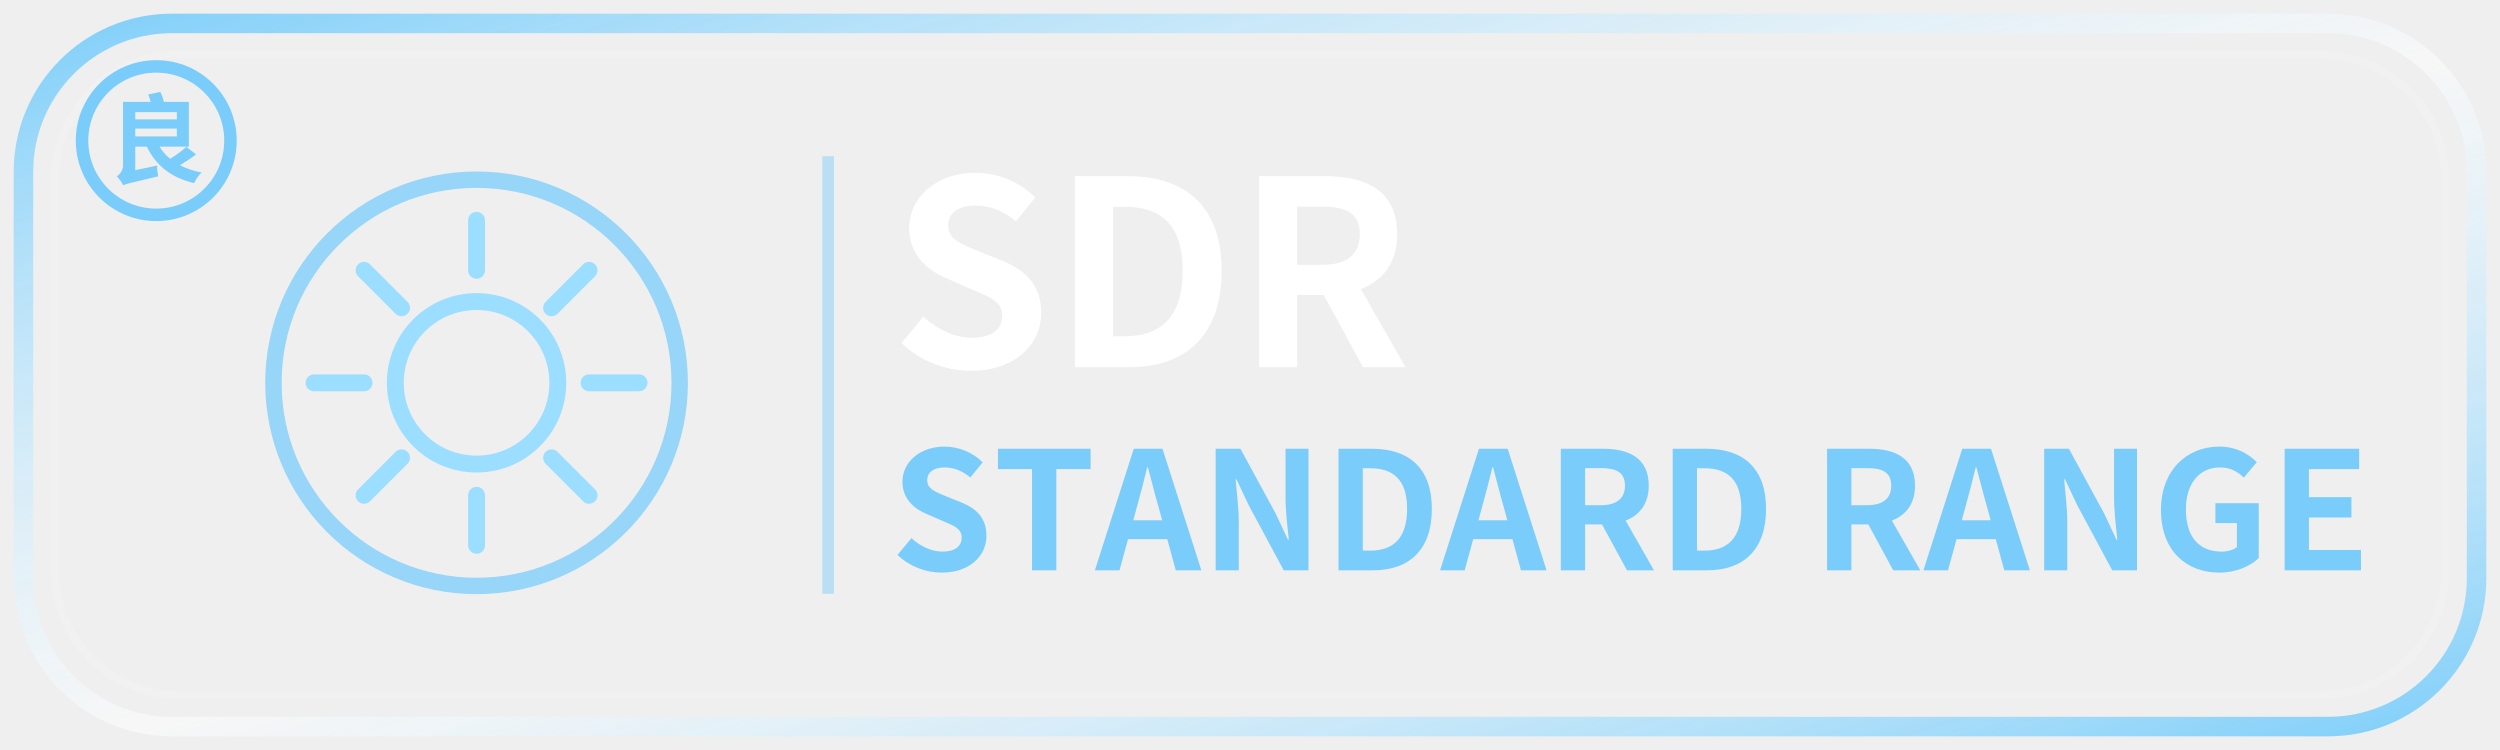
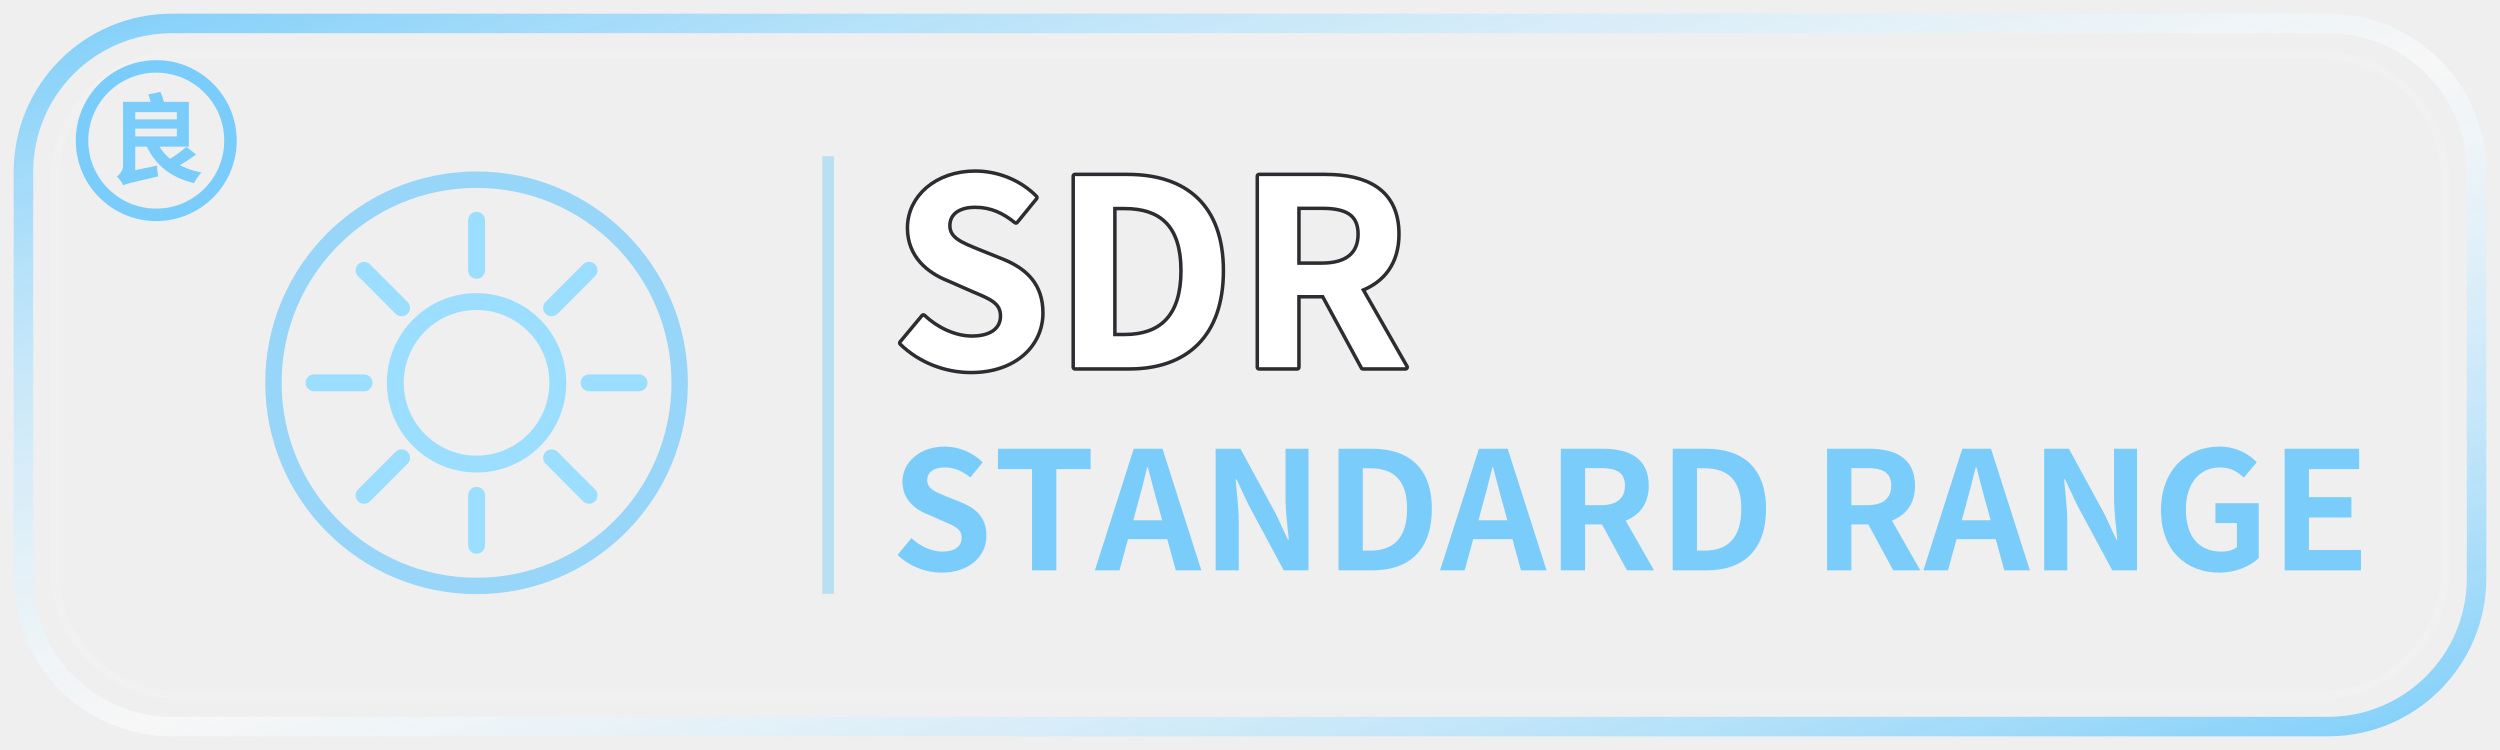
<svg xmlns="http://www.w3.org/2000/svg" width="320" height="96" viewBox="0 0 320 96" preserveAspectRatio="xMidYMid meet" overflow="hidden">
  <rect x="0" y="0" width="320" height="96" fill="#000000" fill-opacity="0.004" />
  <defs>
    <linearGradient id="edge" x1="0" y1="0" x2="1" y2="1">
      <stop offset="0" stop-color="#7ACDFA" stop-opacity=".95" />
      <stop offset=".52" stop-color="#FFFFFF" stop-opacity=".48" />
      <stop offset="1" stop-color="#7ACDFA" stop-opacity=".95" />
    </linearGradient>
  </defs>
  <rect x="3" y="3" width="314" height="90" rx="19" fill="none" stroke="url(#edge)" stroke-width="2.5" />
  <rect x="7" y="7" width="306" height="82" rx="16" fill="none" stroke="#FFFFFF" stroke-opacity=".14" stroke-width="1" />
  <circle cx="20" cy="18" r="9.5" fill="none" stroke="#7ACDFA" stroke-width="1.6" />
  <g aria-label="良" fill="#7ACDFA" transform="translate(13.75 22.5) scale(0.0125 -0.0125)">
    <path d="M711 483V403H285V483ZM711 578H285V652H711ZM162 -98C191 -82 239 -72 520 -6C514 20 508 71 508 105L285 57V298H403C498 105 651 -19 887 -75C902 -42 937 8 964 34C880 50 806 75 742 108C797 141 857 180 908 219L808 296C765 257 701 210 642 174C598 210 562 251 533 298H834V757H579C570 790 557 829 542 859L418 833C427 810 436 783 443 757H160V105C160 51 122 12 97 -7C117 -26 151 -72 162 -98Z" transform="translate(0 0)" />
  </g>
  <circle cx="61" cy="49" r="26" fill="none" stroke="#7ACDFA" stroke-width="2.1" stroke-opacity=".75" />
  <g transform="translate(37 25) scale(.8)">
    <circle cx="30" cy="30" r="13" fill="none" stroke="#9CDEFF" stroke-width="2.7" stroke-linecap="round" stroke-linejoin="round" />
    <path d="M30 4v8m0 36v8M4 30h8m36 0h8M12 12l6 6m24 24 6 6M12 48l6-6m24-24 6-6" fill="none" stroke="#9CDEFF" stroke-width="2.7" stroke-linecap="round" stroke-linejoin="round" />
  </g>
  <path d="M106 20v56" stroke="#7ACDFA" stroke-opacity=".45" stroke-width="1.5" />
-   <g aria-label="SDR" fill="#FFFFFF" transform="translate(114 47) scale(0.033 -0.033)">
+   <g aria-label="SDR" fill="#FFFFFF" transform="translate(114 47) scale(0.033 -0.033)" stroke="#1B1D21" stroke-opacity="0.92" stroke-width="27.27" stroke-linejoin="round" paint-order="stroke fill">
    <path d="M312 -14C483 -14 584 89 584 210C584 317 525 375 435 412L338 451C275 477 223 496 223 549C223 598 263 627 328 627C390 627 439 604 486 566L561 658C501 719 415 754 328 754C179 754 72 660 72 540C72 432 148 372 223 342L321 299C387 271 433 254 433 199C433 147 392 114 315 114C250 114 179 147 127 196L42 94C114 24 213 -14 312 -14Z" transform="translate(0 0)" />
    <path d="M91 0H302C521 0 660 124 660 374C660 623 521 741 294 741H91ZM239 120V622H284C423 622 509 554 509 374C509 194 423 120 284 120Z" transform="translate(624 0)" />
    <path d="M239 397V623H335C430 623 482 596 482 516C482 437 430 397 335 397ZM494 0H659L486 303C571 336 627 405 627 516C627 686 504 741 348 741H91V0H239V280H342Z" transform="translate(1338 0)" />
  </g>
  <g aria-label="STANDARD RANGE" fill="#7ACDFA" transform="translate(114 73) scale(0.021 -0.021)">
    <path d="M312 -14C483 -14 584 89 584 210C584 317 525 375 435 412L338 451C275 477 223 496 223 549C223 598 263 627 328 627C390 627 439 604 486 566L561 658C501 719 415 754 328 754C179 754 72 660 72 540C72 432 148 372 223 342L321 299C387 271 433 254 433 199C433 147 392 114 315 114C250 114 179 147 127 196L42 94C114 24 213 -14 312 -14Z" transform="translate(0 0)" />
    <path d="M238 0H386V617H595V741H30V617H238Z" transform="translate(624 0)" />
    <path d="M-4 0H146L198 190H437L489 0H645L408 741H233ZM230 305 252 386C274 463 295 547 315 628H319C341 549 361 463 384 386L406 305Z" transform="translate(1249 0)" />
    <path d="M91 0H232V297C232 382 219 475 213 555H218L293 396L506 0H657V741H517V445C517 361 529 263 537 186H532L457 346L242 741H91Z" transform="translate(1890 0)" />
    <path d="M91 0H302C521 0 660 124 660 374C660 623 521 741 294 741H91ZM239 120V622H284C423 622 509 554 509 374C509 194 423 120 284 120Z" transform="translate(2639 0)" />
    <path d="M-4 0H146L198 190H437L489 0H645L408 741H233ZM230 305 252 386C274 463 295 547 315 628H319C341 549 361 463 384 386L406 305Z" transform="translate(3353 0)" />
    <path d="M239 397V623H335C430 623 482 596 482 516C482 437 430 397 335 397ZM494 0H659L486 303C571 336 627 405 627 516C627 686 504 741 348 741H91V0H239V280H342Z" transform="translate(3994 0)" />
    <path d="M91 0H302C521 0 660 124 660 374C660 623 521 741 294 741H91ZM239 120V622H284C423 622 509 554 509 374C509 194 423 120 284 120Z" transform="translate(4676 0)" />
    <path d="M239 397V623H335C430 623 482 596 482 516C482 437 430 397 335 397ZM494 0H659L486 303C571 336 627 405 627 516C627 686 504 741 348 741H91V0H239V280H342Z" transform="translate(5617 0)" />
    <path d="M-4 0H146L198 190H437L489 0H645L408 741H233ZM230 305 252 386C274 463 295 547 315 628H319C341 549 361 463 384 386L406 305Z" transform="translate(6299 0)" />
    <path d="M91 0H232V297C232 382 219 475 213 555H218L293 396L506 0H657V741H517V445C517 361 529 263 537 186H532L457 346L242 741H91Z" transform="translate(6940 0)" />
    <path d="M409 -14C511 -14 599 25 650 75V409H386V288H517V142C497 124 460 114 425 114C279 114 206 211 206 372C206 531 290 627 414 627C480 627 522 600 559 565L638 659C590 708 516 754 409 754C212 754 54 611 54 367C54 120 208 -14 409 -14Z" transform="translate(7689 0)" />
    <path d="M91 0H556V124H239V322H498V446H239V617H545V741H91Z" transform="translate(8406 0)" />
  </g>
</svg>
